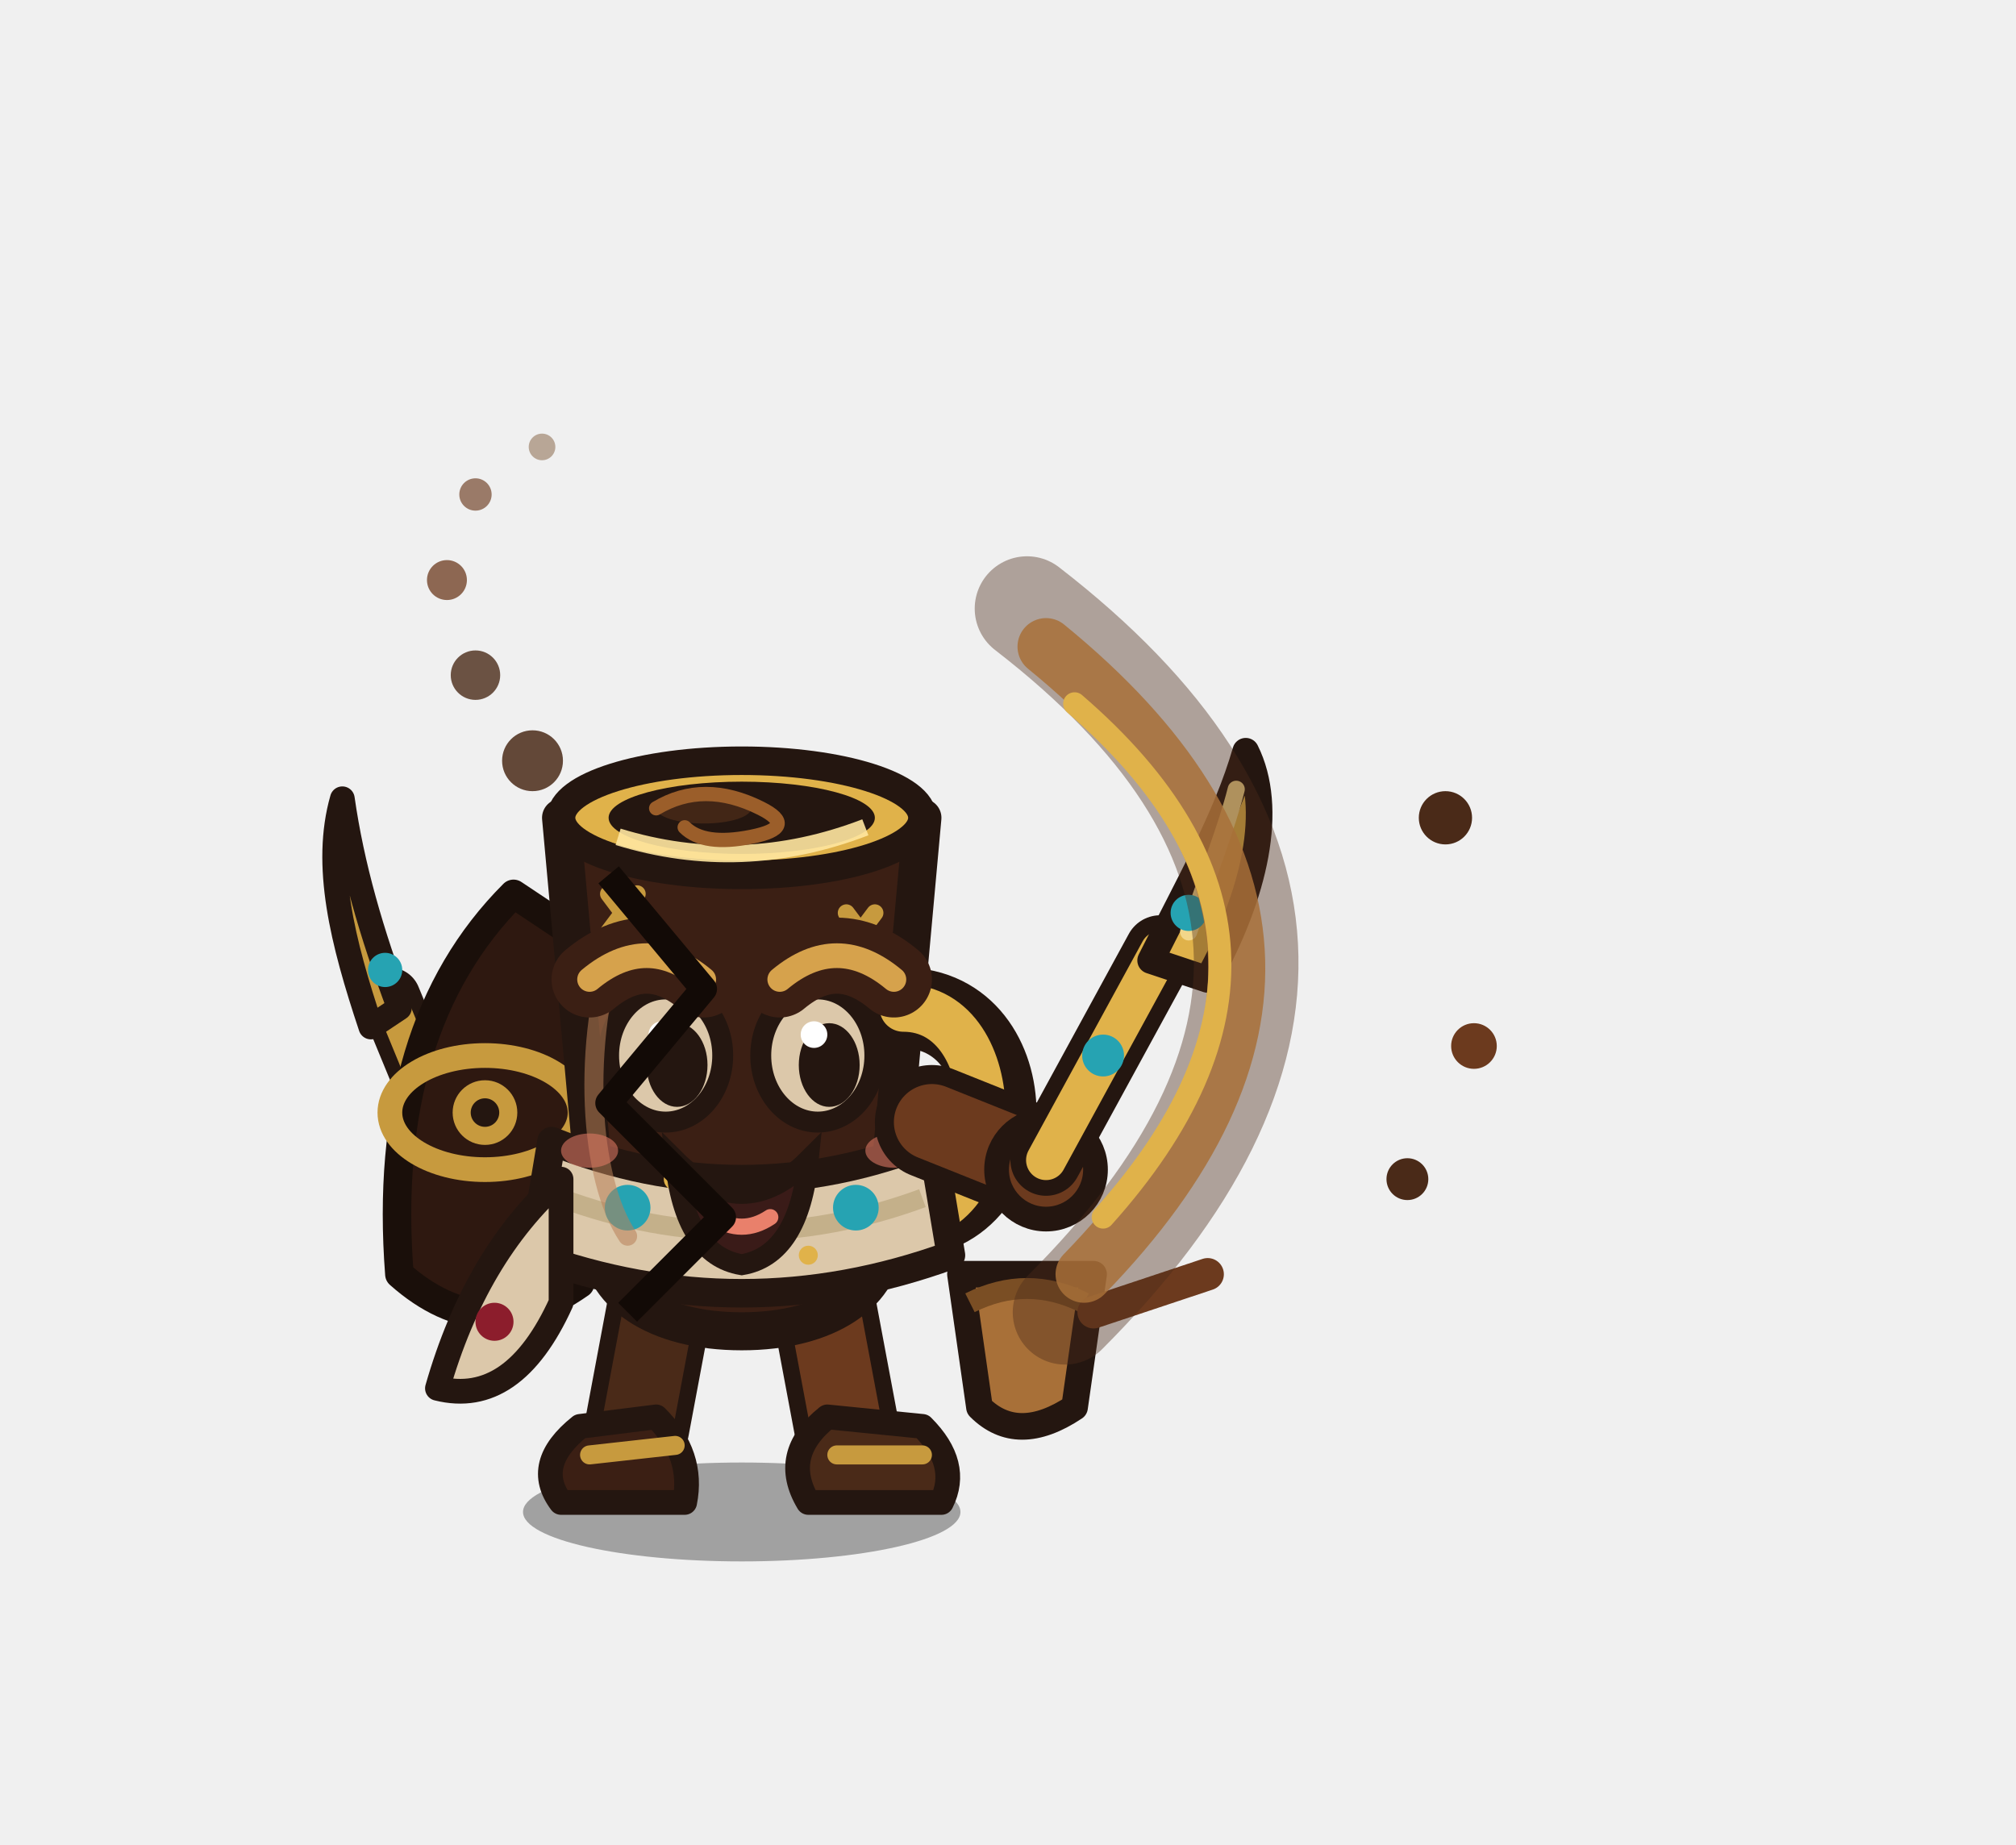
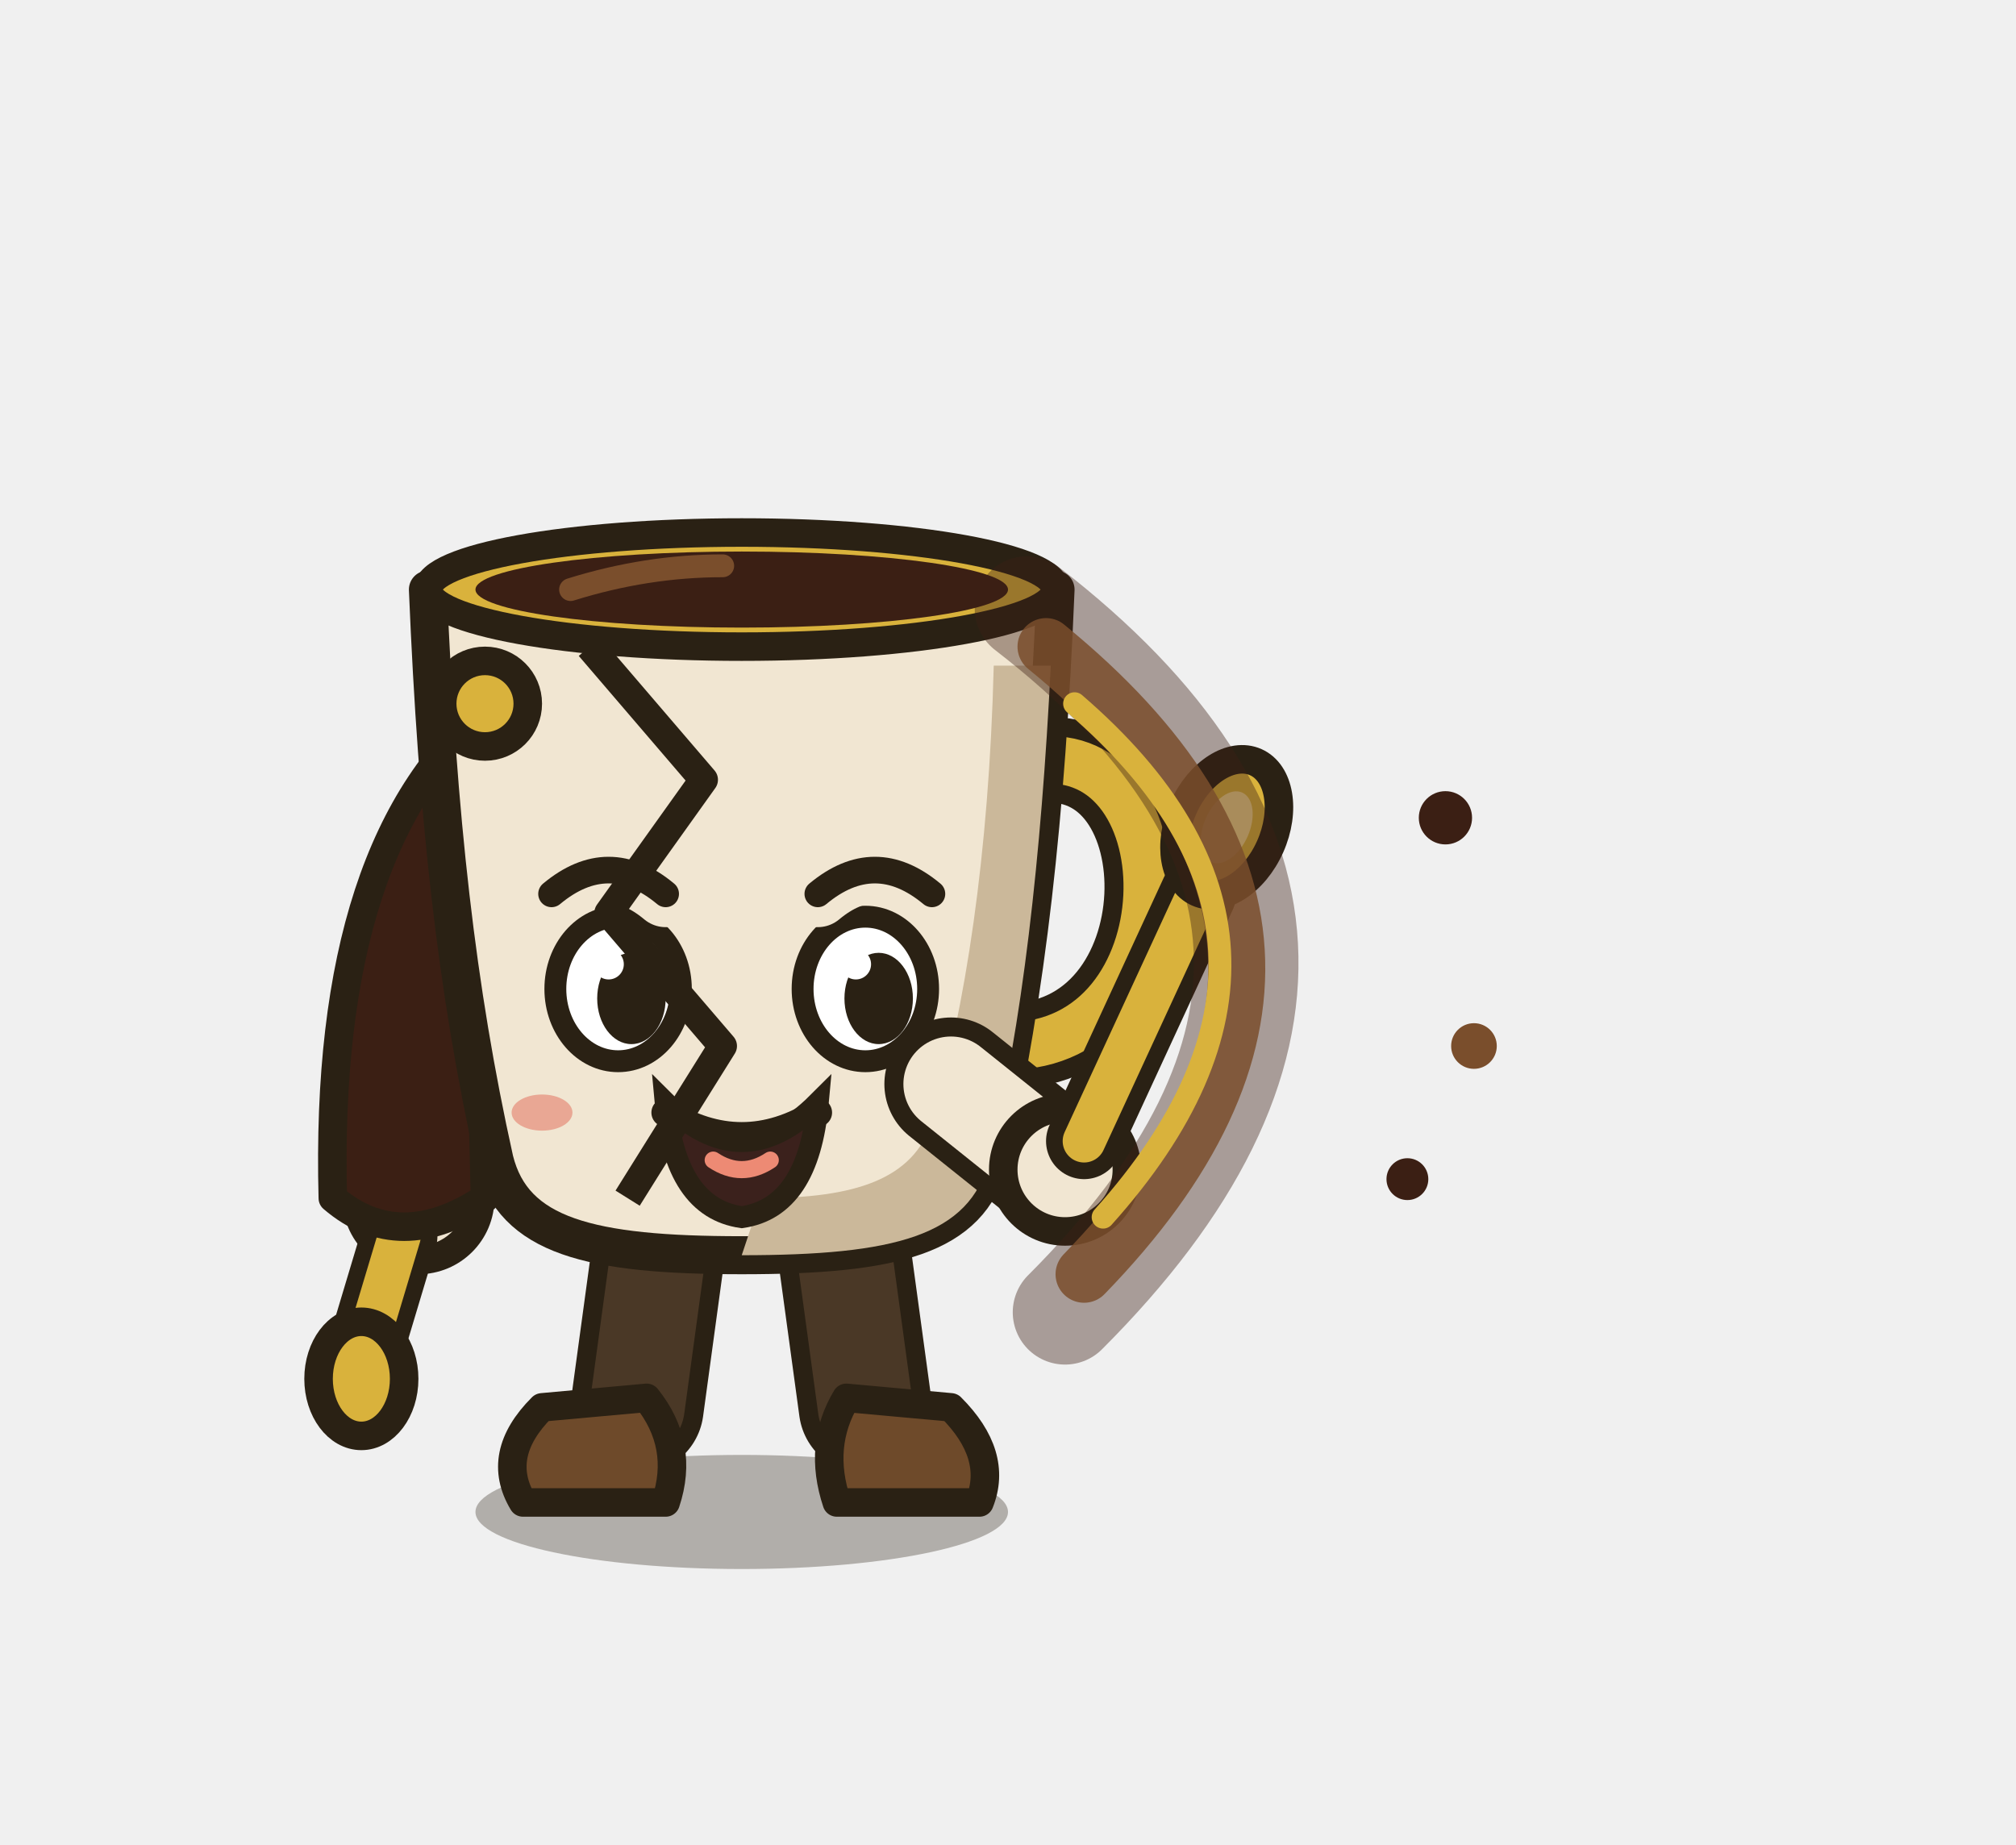
<svg xmlns="http://www.w3.org/2000/svg" viewBox="-26 -22 212 194" class="rig" data-atk="swing" data-unit="kahve" style="--dur-atk:1.20s">
-   <ellipse class="shadow" cx="52" cy="137" rx="23" ry="5.2" fill="#000" opacity=".33" />
-   <g class="armB" style="transform-origin:32px 96px">
-     <path d="M32 96 L23 99" stroke="#241610" stroke-width="11" stroke-linecap="round" />
-     <path d="M32 96 L23 99" stroke="#6C3A1E" stroke-width="7.5" stroke-linecap="round" />
-     <circle cx="21" cy="100" r="4.8" fill="#6C3A1E" stroke="#241610" stroke-width="2.4" />
-     <path d="M22 100 L15 83" stroke="#241610" stroke-width="6.5" stroke-linecap="round" />
-     <path d="M22 100 L15 83" stroke="#C79A3E" stroke-width="3.4" stroke-linecap="round" />
-     <path d="M16 84 C13 76 11 69 10 62 C8 69 10 77 13 86 Z" fill="#C79A3E" stroke="#241610" stroke-width="2.6" stroke-linejoin="round" />
-     <circle cx="14.5" cy="80" r="1.8" fill="#26A3B2" />
+   <ellipse class="shadow" cx="52" cy="137" rx="28" ry="6" fill="#2A2114" opacity=".32" />
+   <g class="armB" style="transform-origin:29px 91px">
+     <path d="M31 88 Q24 92 19 102" fill="none" stroke="#2A2114" stroke-width="14" stroke-linecap="round" />
+     <path d="M31 88 Q24 92 19 102" fill="none" stroke="#F1E6D2" stroke-width="10" stroke-linecap="round" />
+     <circle cx="18" cy="104" r="6.5" fill="#F1E6D2" stroke="#2A2114" stroke-width="3" />
+     <path d="M16 108 L13 118" stroke="#2A2114" stroke-width="8" stroke-linecap="round" />
+     <path d="M16 108 L13 118" stroke="#D9B23C" stroke-width="4.5" stroke-linecap="round" />
+     <ellipse cx="12" cy="123" rx="4.5" ry="6" fill="#D9B23C" stroke="#2A2114" stroke-width="3" />
  </g>
-   <g class="legB" style="transform-origin:44px 118px">
-     <path d="M44 112 L41 128" stroke="#241610" stroke-width="11" stroke-linecap="round" />
-     <path d="M44 112 L41 128" stroke="#4A2A18" stroke-width="7.5" stroke-linecap="round" />
-     <path d="M35 128 Q30 132 33 136 L46 136 Q47 131 43 127 Z" fill="#3B1F14" stroke="#241610" stroke-width="2.6" stroke-linejoin="round" />
-     <path d="M36 131 L45 130" stroke="#C79A3E" stroke-width="2" stroke-linecap="round" />
+   <g class="legB" style="transform-origin:44px 114px">
+     <path d="M44 104 L41 126" stroke="#2A2114" stroke-width="14" stroke-linecap="round" />
+     <path d="M44 104 L41 126" stroke="#4A3826" stroke-width="10" stroke-linecap="round" />
+     <path d="M31 126 Q26 131 29 136 L44 136 Q46 130 42 125 Z" fill="#6E4A2A" stroke="#2A2114" stroke-width="3" stroke-linejoin="round" />
  </g>
-   <g class="legF" style="transform-origin:60px 118px">
-     <path d="M60 112 L63 128" stroke="#241610" stroke-width="11" stroke-linecap="round" />
-     <path d="M60 112 L63 128" stroke="#6C3A1E" stroke-width="7.5" stroke-linecap="round" />
-     <path d="M61 127 Q56 131 59 136 L73 136 Q75 132 71 128 Z" fill="#4A2A18" stroke="#241610" stroke-width="2.6" stroke-linejoin="round" />
-     <path d="M62 131 L71 131" stroke="#C79A3E" stroke-width="2" stroke-linecap="round" />
+   <g class="legF" style="transform-origin:62px 114px">
+     <path d="M62 104 L65 126" stroke="#2A2114" stroke-width="14" stroke-linecap="round" />
+     <path d="M62 104 L65 126" stroke="#4A3826" stroke-width="10" stroke-linecap="round" />
+     <path d="M63 125 Q60 130 62 136 L77 136 Q79 131 74 126 Z" fill="#6E4A2A" stroke="#2A2114" stroke-width="3" stroke-linejoin="round" />
  </g>
-   <g class="body" style="transform-origin:52px 124px">
-     <path d="M28 72 Q14 86 16 112 Q25 120 35 113 L37 78 Z" fill="#2E1810" stroke="#1A0F0A" stroke-width="3" stroke-linejoin="round" />
-     <ellipse cx="25" cy="95" rx="10" ry="6" fill="none" stroke="#C79A3E" stroke-width="2.6" />
-     <circle cx="25" cy="95" r="3.4" fill="#C79A3E" />
-     <circle cx="25" cy="95" r="1.5" fill="#241610" />
-     <circle cx="30" cy="58" r="3.2" fill="#4A2A18" opacity=".85" />
-     <circle cx="24" cy="49" r="2.6" fill="#4A2A18" opacity=".8" />
-     <circle cx="21" cy="39" r="2.1" fill="#6C3A1E" opacity=".75" />
-     <circle cx="24" cy="30" r="1.7" fill="#6C3A1E" opacity=".65" />
-     <circle cx="31" cy="25" r="1.4" fill="#8A6A4D" opacity=".55" />
-     <path d="M33 64 L37 108 C37 114 43 118 52 118 C61 118 67 114 67 108 L71 64 Z" fill="#3B1F14" stroke="#241610" stroke-width="4" stroke-linejoin="round" />
-     <path d="M69 84 C82 84 82 106 69 106" fill="none" stroke="#241610" stroke-width="8.5" stroke-linecap="round" />
-     <path d="M69 84 C80 84 80 106 69 106" fill="none" stroke="#E0B24A" stroke-width="5" stroke-linecap="round" />
-     <ellipse cx="52" cy="64" rx="19" ry="6" fill="#E0B24A" stroke="#241610" stroke-width="3" />
-     <ellipse cx="52" cy="64" rx="14" ry="3.8" fill="#241610" />
-     <ellipse cx="48" cy="63" rx="5" ry="1.6" fill="#4A2A18" opacity=".8" />
-     <path d="M38 72 L41 76 M41 72 L38 76 M63 74 L66 78 M66 74 L63 78" stroke="#C79A3E" stroke-width="1.8" stroke-linecap="round" />
-     <path d="M36 76 L48 82 L46 87 L35 81 Z" fill="#241610" />
-     <path d="M68 76 L56 82 L58 87 L69 81 Z" fill="#241610" />
-     <ellipse cx="44" cy="89" rx="6" ry="7" fill="#DCC8AA" stroke="#241610" stroke-width="2.2" />
-     <ellipse cx="60" cy="89" rx="6" ry="7" fill="#DCC8AA" stroke="#241610" stroke-width="2.2" />
-     <ellipse cx="45.2" cy="90" rx="3.2" ry="4.4" fill="#241610" />
-     <ellipse cx="61.2" cy="90" rx="3.2" ry="4.4" fill="#241610" />
-     <circle cx="43.6" cy="86.8" r="1.4" fill="#fff" />
-     <circle cx="59.6" cy="86.8" r="1.4" fill="#fff" />
-     <path d="M32 98 Q52 106 72 98 L74 110 Q52 118 30 110 Z" fill="#DCC8AA" stroke="#241610" stroke-width="3" stroke-linejoin="round" />
-     <path d="M33 104 Q52 111 71 104" stroke="#C4B08A" stroke-width="2" fill="none" />
-     <circle cx="40" cy="105" r="2.4" fill="#26A3B2" />
-     <circle cx="52" cy="108" r="2.4" fill="#8C1D2C" />
-     <circle cx="64" cy="105" r="2.4" fill="#26A3B2" />
-     <path d="M33 102 Q24 110 20 124 Q28 126 33 115 Z" fill="#DCC8AA" stroke="#241610" stroke-width="2.6" stroke-linejoin="round" />
-     <circle cx="26" cy="117" r="2" fill="#8C1D2C" />
-     <path d="M75 112 L89 112 L87 126 Q81 130 77 126 Z" fill="#A87038" stroke="#241610" stroke-width="2.8" stroke-linejoin="round" />
-     <path d="M76 115 Q82 112 88 115" stroke="#7A4E24" stroke-width="2.2" fill="none" />
-     <path d="M89 116 L101 112" stroke="#6C3A1E" stroke-width="3.4" stroke-linecap="round" />
-     <path d="M39 66 Q52 70 65 65" fill="none" stroke="#FFE7A0" stroke-width="1.8" opacity=".9" />
-     <path d="M43 63 Q48 60 54 63 Q58 65 53 66 Q48 67 46 65" fill="none" stroke="#9B5E2A" stroke-width="1.5" stroke-linecap="round" />
-     <path d="M39 76 C35 88 36 102 40 108" fill="none" stroke="#B88058" stroke-width="2" stroke-linecap="round" opacity=".55" />
-     <circle cx="45" cy="102" r="1.2" fill="#E0B24A" />
-     <circle cx="59" cy="110" r="1" fill="#E0B24A" />
+   <g class="body">
+     <path d="M26 52 Q8 66 9 104 Q16 110 25 104 L24 62 Z" fill="#3B1F14" stroke="#2A2114" stroke-width="3" stroke-linejoin="round" />
+     <path d="M83 58 C99 56 99 88 80 88" fill="none" stroke="#2A2114" stroke-width="9" stroke-linecap="round" />
+     <path d="M83 58 C99 56 99 88 80 88" fill="none" stroke="#D9B23C" stroke-width="5" stroke-linecap="round" />
+     <path d="M19 40 C20 64 22 82 26 100 C28 108 36 110 52 110 C68 110 76 108 78 100              C82 82 84 64 85 40 Z" fill="#F1E6D2" stroke="#2A2114" stroke-width="4" stroke-linejoin="round" />
+     <path d="M84.5 48 C83.5 68 81.5 86 78 100 C76 108 68 110 52 110 L54 104 C64 104 70 102 72 96              C75.5 84 78 68 78.5 48 Z" fill="#CBB89A" />
+     <ellipse cx="52" cy="40" rx="33" ry="6" fill="#D9B23C" stroke="#2A2114" stroke-width="3" />
+     <ellipse cx="52" cy="40" rx="28" ry="4" fill="#3B1F14" />
+     <path d="M34 40 Q42 37.5 50 37.5" fill="none" stroke="#7A4E2C" stroke-width="2.4" stroke-linecap="round" />
+     <circle cx="25" cy="52" r="4.5" fill="#D9B23C" stroke="#2A2114" stroke-width="3" />
+     <path d="M32 70 L44 72 M60 72 L72 70" stroke="#2A2114" stroke-width="3.4" stroke-linecap="round" />
+     <ellipse cx="39" cy="82" rx="6.6" ry="7.6" fill="#FFFFFF" stroke="#2A2114" stroke-width="2.3" />
+     <ellipse cx="65" cy="82" rx="6.6" ry="7.6" fill="#FFFFFF" stroke="#2A2114" stroke-width="2.3" />
+     <ellipse cx="40.4" cy="83" rx="3.6" ry="4.8" fill="#2A2114" />
+     <ellipse cx="66.4" cy="83" rx="3.6" ry="4.8" fill="#2A2114" />
+     <circle cx="38" cy="79.4" r="1.6" fill="#FFFFFF" />
+     <circle cx="64" cy="79.4" r="1.6" fill="#FFFFFF" />
+     <path d="M44 95 Q52 100 60 95" stroke="#2A2114" stroke-width="3" fill="none" stroke-linecap="round" />
    <g data-expression="cute">
-       <path d="M36 81 Q42 76 48 81 M56 81 Q62 76 68 81" fill="none" stroke="#3B1F14" stroke-width="8" stroke-linecap="round" />
-       <path d="M36 81 Q42 76 48 81 M56 81 Q62 76 68 81" fill="none" stroke="#D6A24C" stroke-width="2.6" stroke-linecap="round" />
-       <ellipse cx="36" cy="99" rx="3" ry="1.8" fill="#DF7964" opacity=".58" />
-       <ellipse cx="68" cy="99" rx="3" ry="1.8" fill="#DF7964" opacity=".58" />
-       <path d="M45 100 Q52 107 59 100 Q58 110 52 111 Q46 110 45 100 Z" fill="#3A1B18" stroke="#241610" stroke-width="2.2" />
-       <path d="M49 106 Q52 108 55 106" fill="none" stroke="#E9806B" stroke-width="1.7" stroke-linecap="round" />
+       <path d="M32 72 Q38 67 44 72 M60 72 Q66 67 72 72" fill="none" stroke="#F1E6D2" stroke-width="7" stroke-linecap="round" />
+       <path d="M32 72 Q38 67 44 72 M60 72 Q66 67 72 72" fill="none" stroke="#2A2114" stroke-width="2.8" stroke-linecap="round" />
+       <ellipse cx="31" cy="95" rx="3.2" ry="1.9" fill="#E48A76" opacity=".68" />
+       <ellipse cx="73" cy="95" rx="3.2" ry="1.9" fill="#E48A76" opacity=".68" />
+       <path d="M44 94 Q52 102 60 94 Q59 105 52 106 Q45 105 44 94 Z" fill="#3B211C" stroke="#2A2114" stroke-width="2.3" />
+       <path d="M49 100 Q52 102 55 100" fill="none" stroke="#ED8A74" stroke-width="1.8" stroke-linecap="round" />
    </g>
-     <path class="crack" d="M38 70 L48 82 L38 94 L50 106 L40 116" stroke="#120A06" stroke-width="2.8" fill="none" stroke-linejoin="round" />
+     <path class="crack" d="M36 46 L48 60 L38 74 L50 88 L40 104" stroke="#2A2114" stroke-width="3" fill="none" stroke-linejoin="round" />
  </g>
-   <g class="armF" style="transform-origin:72px 96px">
-     <path d="M72 96 L82 100" stroke="#241610" stroke-width="12" stroke-linecap="round" />
-     <path d="M72 96 L82 100" stroke="#6C3A1E" stroke-width="8" stroke-linecap="round" />
-     <circle cx="84" cy="101" r="5.2" fill="#6C3A1E" stroke="#241610" stroke-width="2.6" />
-     <path d="M84 100 L96 78" stroke="#241610" stroke-width="7.5" stroke-linecap="round" />
-     <path d="M84 100 L96 78" stroke="#E0B24A" stroke-width="4.2" stroke-linecap="round" />
-     <circle cx="90" cy="89" r="2.2" fill="#26A3B2" />
-     <path d="M95 79 C99 71 103 64 105 57 C108 63 106 72 101 81 Z" fill="#E0B24A" stroke="#241610" stroke-width="2.8" stroke-linejoin="round" />
-     <path d="M99 76 C101 70 103 65 104 61" stroke="#F2D68A" stroke-width="1.8" fill="none" stroke-linecap="round" />
-     <circle cx="99" cy="74" r="1.9" fill="#26A3B2" />
+   <g class="armF" style="transform-origin:74px 92px">
+     <path d="M74 92 L84 100" stroke="#2A2114" stroke-width="14" stroke-linecap="round" />
+     <path d="M74 92 L84 100" stroke="#F1E6D2" stroke-width="10" stroke-linecap="round" />
+     <circle cx="86" cy="101" r="6.5" fill="#F1E6D2" stroke="#2A2114" stroke-width="3" />
+     <path d="M88 98 L100 72" stroke="#2A2114" stroke-width="8" stroke-linecap="round" />
+     <path d="M88 98 L100 72" stroke="#D9B23C" stroke-width="4.5" stroke-linecap="round" />
+     <ellipse cx="103" cy="65" rx="5" ry="7.5" transform="rotate(24 103 65)" fill="#D9B23C" stroke="#2A2114" stroke-width="3" />
+     <ellipse cx="103" cy="65" rx="2.4" ry="4" transform="rotate(24 103 65)" fill="#F2D68A" />
  </g>
  <g class="fx" style="transform-origin:100px 78px">
-     <path d="M82 42 Q126 76 86 116" fill="none" stroke="#4A2A18" stroke-width="11" stroke-linecap="round" opacity=".4" />
-     <path d="M84 46 Q122 77 88 112" fill="none" stroke="#A87038" stroke-width="6" stroke-linecap="round" opacity=".85" />
-     <path d="M87 52 Q116 77 90 106" fill="none" stroke="#E0B24A" stroke-width="2.4" stroke-linecap="round" />
-     <circle cx="126" cy="64" r="2.8" fill="#4A2A18" />
-     <circle cx="129" cy="88" r="2.4" fill="#6C3A1E" />
-     <circle cx="122" cy="102" r="2.2" fill="#4A2A18" />
+     <path d="M82 42 Q126 76 86 116" fill="none" stroke="#3B1F14" stroke-width="11" stroke-linecap="round" opacity=".4" />
+     <path d="M84 46 Q122 77 88 112" fill="none" stroke="#7A4E2C" stroke-width="6" stroke-linecap="round" opacity=".85" />
+     <path d="M87 52 Q116 77 90 106" fill="none" stroke="#D9B23C" stroke-width="2.4" stroke-linecap="round" />
+     <circle cx="126" cy="64" r="2.8" fill="#3B1F14" />
+     <circle cx="129" cy="88" r="2.4" fill="#7A4E2C" />
+     <circle cx="122" cy="102" r="2.2" fill="#3B1F14" />
  </g>
</svg>
